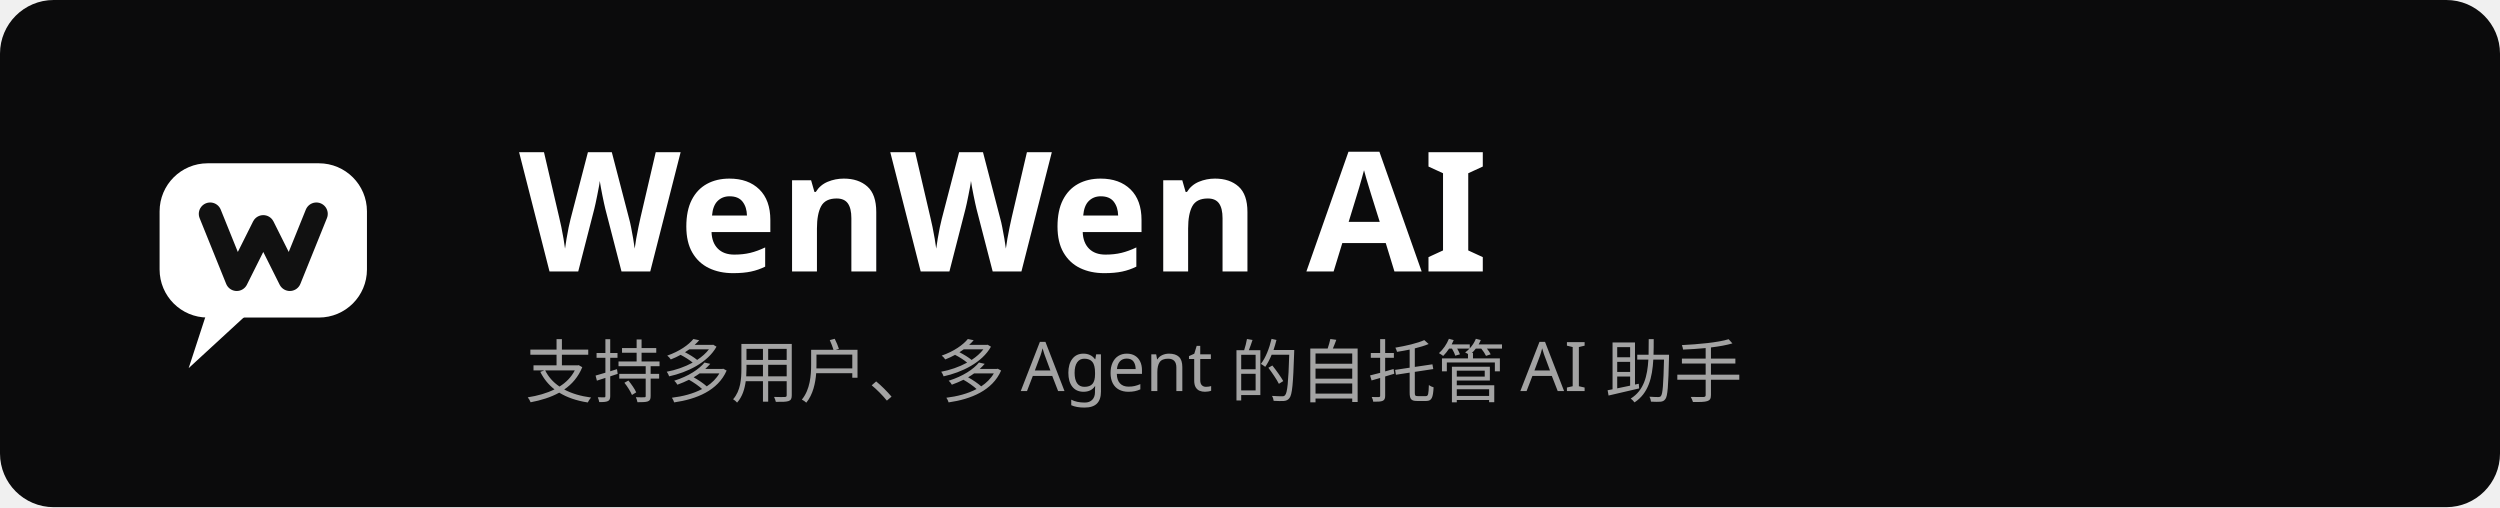
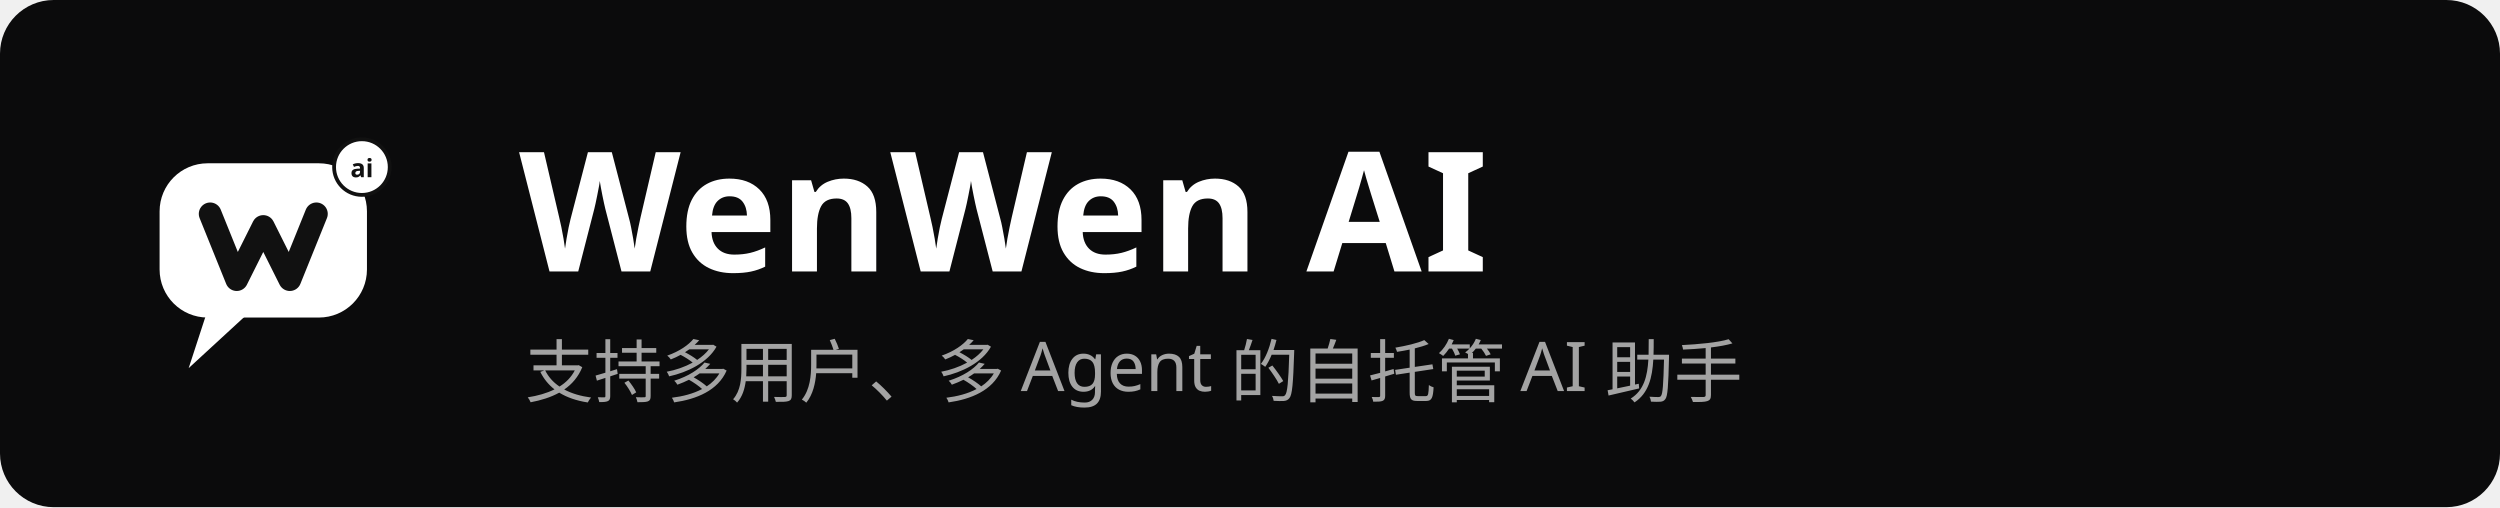
<svg xmlns="http://www.w3.org/2000/svg" width="1676" height="340" viewBox="0 0 1676 340" fill="none">
  <rect width="1676" height="340" rx="36" fill="#0B0B0C" />
  <g transform="translate(68,62) scale(0.4238281)">
    <path d="M168 344 L138 436 L238 344 Z" fill="#FFFFFF" />
    <rect x="92" y="112" width="328" height="244" rx="76" fill="#FFFFFF" />
    <path d="M172 192 L214 296 L256 212 L298 296 L340 192" stroke="#111111" stroke-width="36" fill="none" stroke-linecap="round" stroke-linejoin="round" />
+     <circle cx="412" cy="118" r="44" fill="#FFFFFF" stroke="#111111" stroke-width="6" />
+     <text x="412" y="134" font-family="Noto Sans, DejaVu Sans, sans-serif" font-size="40" font-weight="700" fill="#111111" text-anchor="middle">ai</text>
  </g>
  <text x="348" y="182" font-family="Noto Sans, DejaVu Sans, sans-serif" font-size="112" font-weight="700" letter-spacing="1" fill="#FFFFFF">WenWen AI</text>
  <text x="352" y="266" font-family="Noto Sans, sans-serif" font-size="46" font-weight="400" fill="#A3A3A3">支持多用户、多 Agent 的自托管 AI 助手</text>
</svg>
